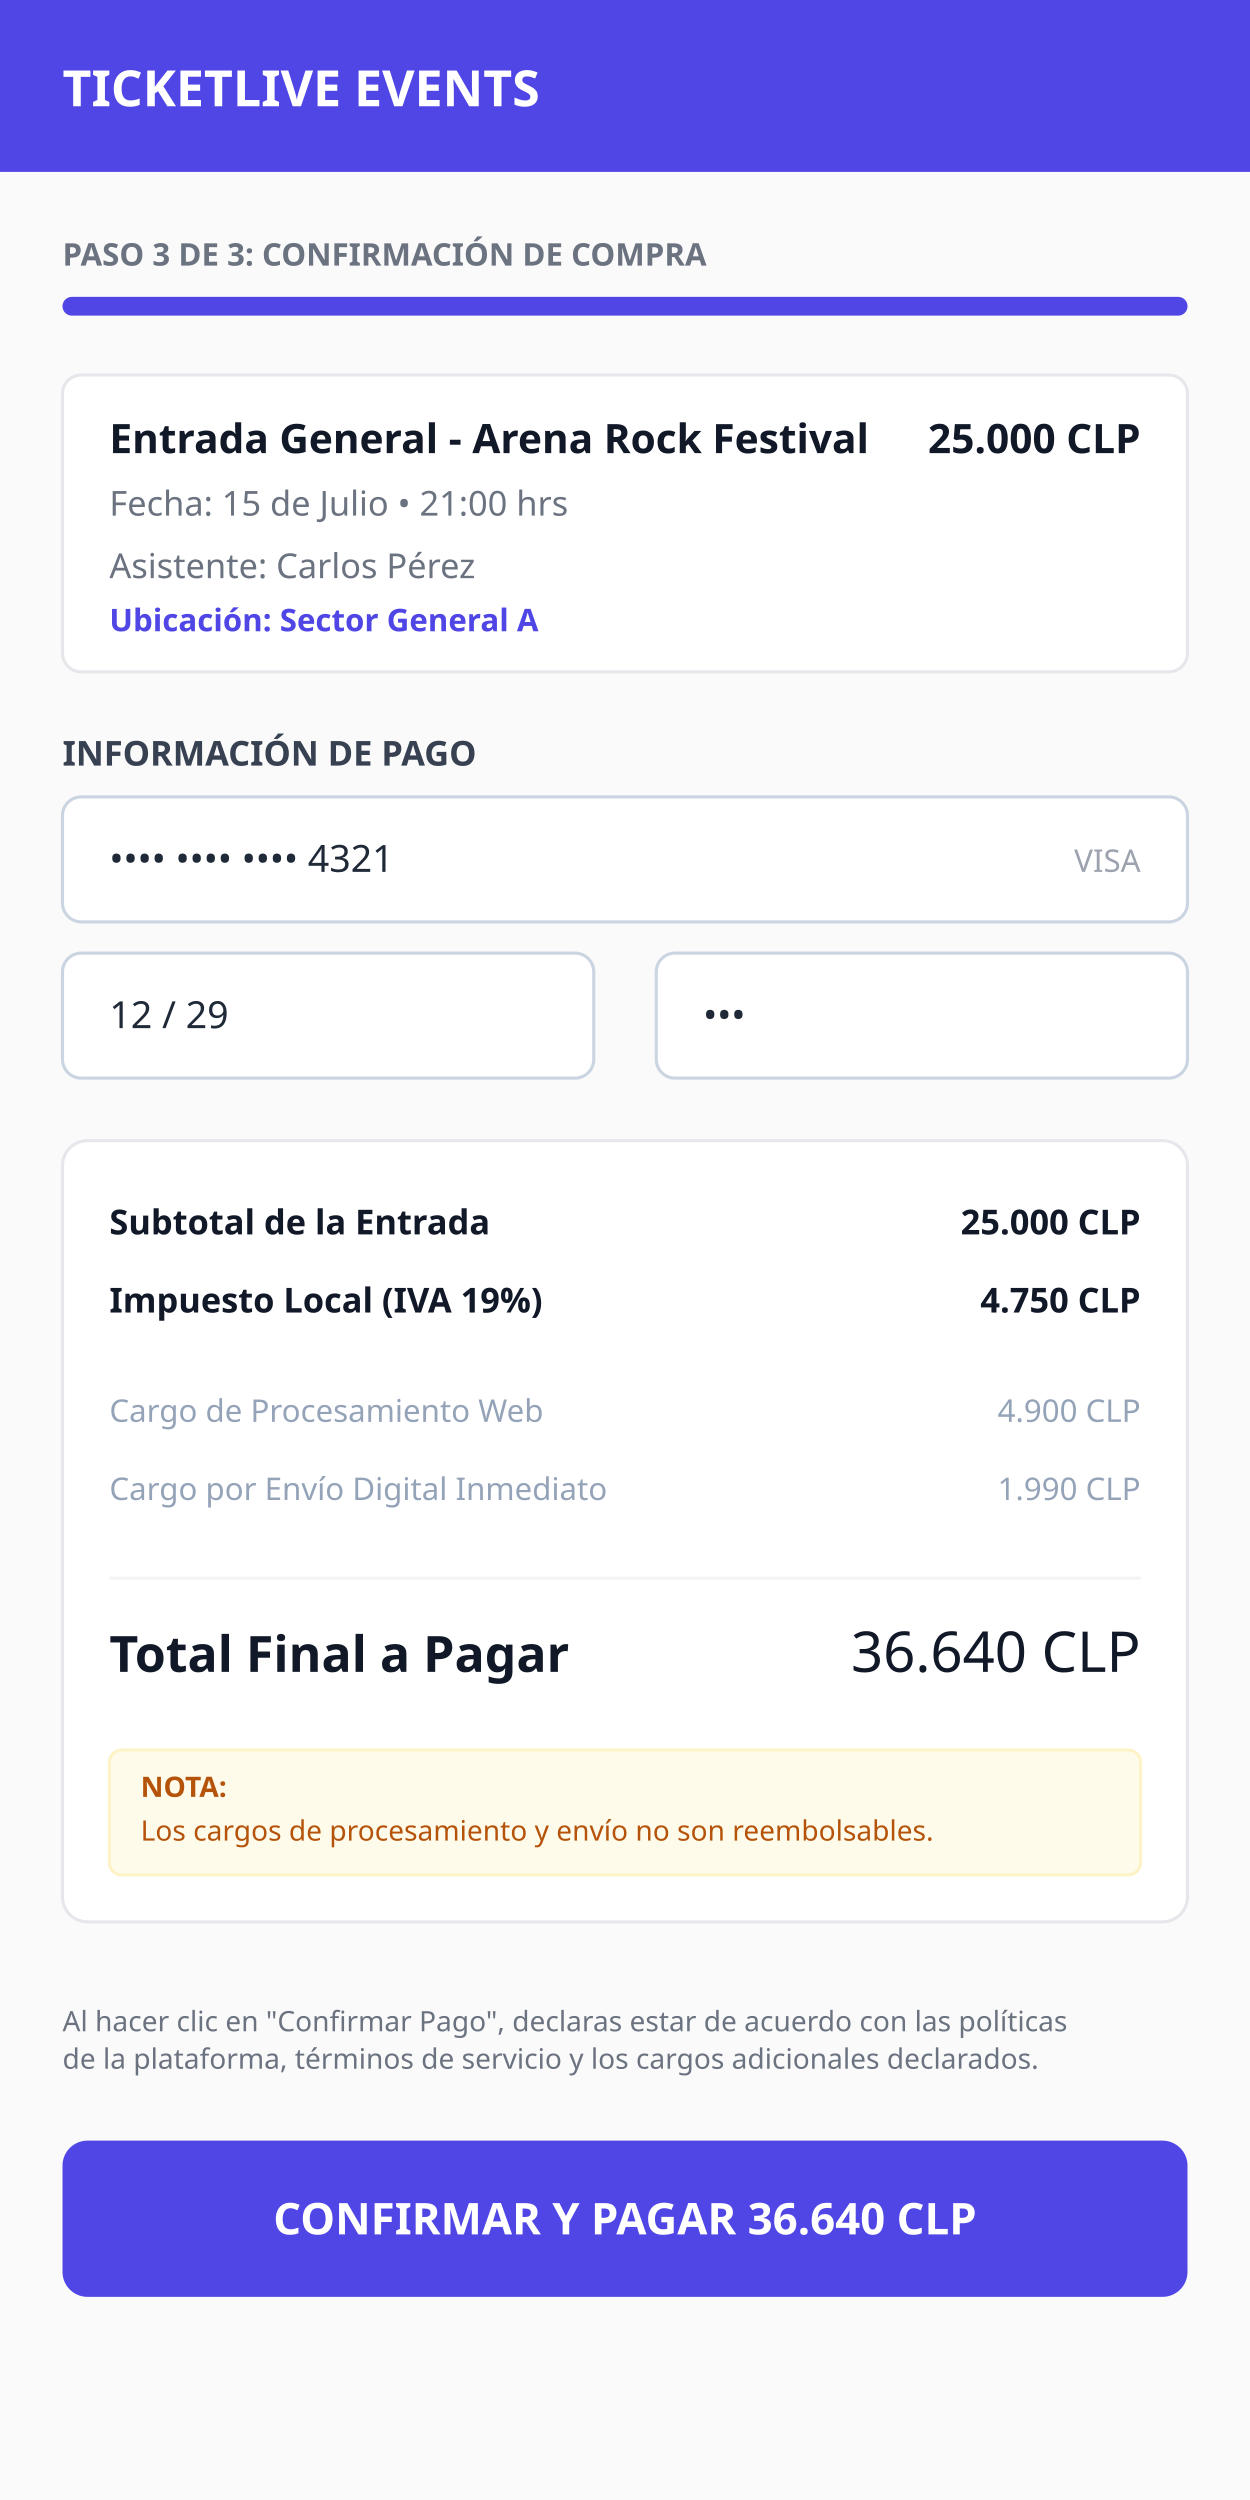
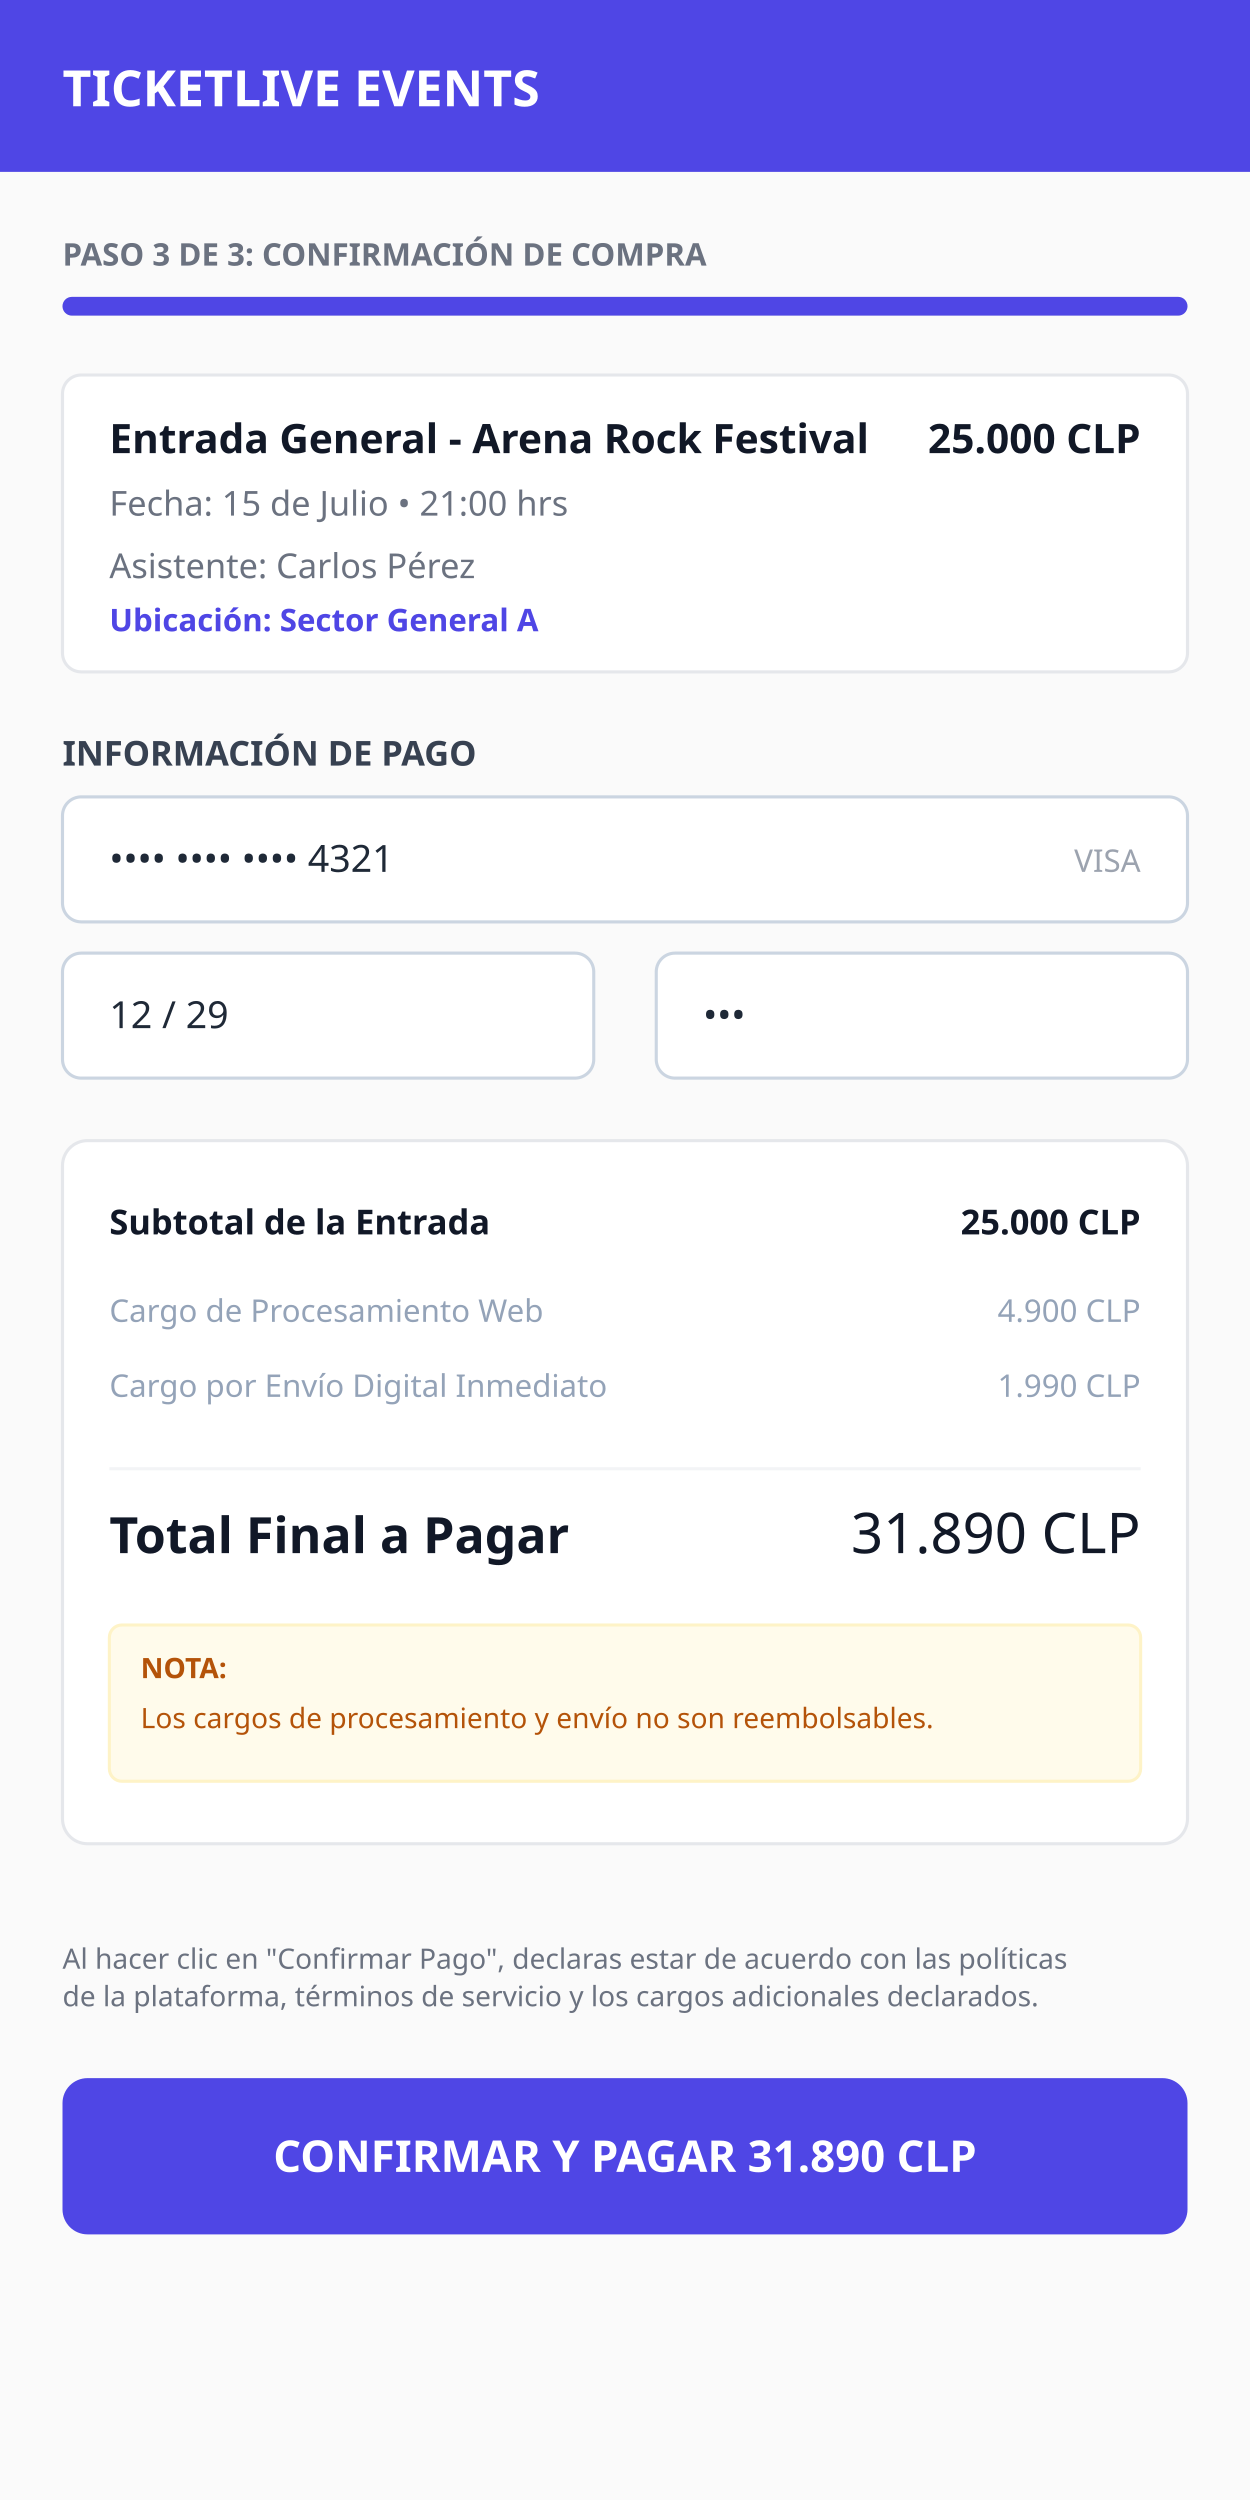
<svg xmlns="http://www.w3.org/2000/svg" width="400" height="800" viewBox="0 0 400 800" fill="none">
  <rect id="fondo-celular" width="400" height="800" fill="#fafafa" />
  <g id="header-boleteria" fill="#4f46e5">
    <rect x="0" y="0" width="400" height="55" />
    <text x="20" y="34" fill="#ffffff" font-family="sans-serif" font-size="16" font-weight="bold">TICKETLIVE EVENTS</text>
  </g>
  <g id="progreso-pasos" transform="translate(20, 70)">
    <text x="0" y="15" fill="#6b7280" font-family="sans-serif" font-size="10" font-weight="bold">PASO 3 DE 3: CONFIRMACIÓN DE COMPRA</text>
    <rect x="0" y="25" width="360" height="6" rx="3" fill="#e5e7eb" />
    <rect x="0" y="25" width="360" height="6" rx="3" fill="#4f46e5" />
  </g>
  <g id="resumen-ticket" transform="translate(20, 120)">
    <rect x="0" y="0" width="360" height="95" rx="6" fill="#ffffff" stroke="#e5e7eb" stroke-width="1" />
    <text x="15" y="25" fill="#111827" font-family="sans-serif" font-size="13" font-weight="bold">Entrada General - Arena Rock Festival</text>
    <text x="15" y="45" fill="#6b7280" font-family="sans-serif" font-size="11">Fecha: 15 de Julio • 21:00 hrs</text>
    <text x="15" y="65" fill="#6b7280" font-family="sans-serif" font-size="11">Asistente: Carlos Pérez</text>
    <text x="15" y="82" fill="#4f46e5" font-family="sans-serif" font-size="10" font-weight="bold">Ubicación: Sector General A</text>
    <text x="345" y="25" fill="#111827" font-family="sans-serif" font-size="13" font-weight="bold" text-anchor="end">25.000 CLP</text>
  </g>
  <g id="formulario-tarjeta" transform="translate(20, 230)">
    <text x="0" y="15" fill="#374151" font-family="sans-serif" font-size="11" font-weight="bold">INFORMACIÓN DE PAGO</text>
    <rect x="0" y="25" width="360" height="40" rx="6" fill="#ffffff" stroke="#cbd5e1" stroke-width="1" />
    <text x="15" y="49" fill="#1f2937" font-family="sans-serif" font-size="12">••••  ••••  ••••  4321</text>
    <text x="345" y="49" fill="#9ca3af" font-family="sans-serif" font-size="10" text-anchor="end">VISA</text>
    <rect x="0" y="75" width="170" height="40" rx="6" fill="#ffffff" stroke="#cbd5e1" stroke-width="1" />
    <text x="15" y="99" fill="#1f2937" font-family="sans-serif" font-size="12">12 / 29</text>
    <rect x="190" y="75" width="170" height="40" rx="6" fill="#ffffff" stroke="#cbd5e1" stroke-width="1" />
    <text x="205" y="99" fill="#1f2937" font-family="sans-serif" font-size="12">•••</text>
  </g>
  <g id="desglose-pagos" transform="translate(20, 365)">
-     <rect x="0" y="0" width="360" height="250" rx="8" fill="#ffffff" stroke="#e5e7eb" stroke-width="1" />
+     <rect x="0" y="0" width="360" height="225" rx="8" fill="#ffffff" stroke="#e5e7eb" stroke-width="1" />
    <text x="15" y="30" fill="#111827" font-family="sans-serif" font-size="11" font-weight="bold">Subtotal de la Entrada</text>
    <text x="345" y="30" fill="#111827" font-family="sans-serif" font-size="11" font-weight="bold" text-anchor="end">25.000 CLP</text>
-     <text x="15" y="55" fill="#111827" font-family="sans-serif" font-size="11" font-weight="bold">Impuesto Local (IVA 19%)</text>
-     <text x="345" y="55" fill="#111827" font-family="sans-serif" font-size="11" font-weight="bold" text-anchor="end">4.750 CLP</text>
-     <text x="15" y="90" fill="#94a3b8" font-family="sans-serif" font-size="10">Cargo de Procesamiento Web</text>
-     <text x="345" y="90" fill="#94a3b8" font-family="sans-serif" font-size="10" text-anchor="end">4.900 CLP</text>
-     <text x="15" y="115" fill="#94a3b8" font-family="sans-serif" font-size="10">Cargo por Envío Digital Inmediato</text>
-     <text x="345" y="115" fill="#94a3b8" font-family="sans-serif" font-size="10" text-anchor="end">1.990 CLP</text>
-     <line x1="15" y1="140" x2="345" y2="140" stroke="#f3f4f6" stroke-width="1" />
-     <text x="15" y="170" fill="#111827" font-family="sans-serif" font-size="16" font-weight="bold">Total Final a Pagar</text>
-     <text x="345" y="170" fill="#111827" font-family="sans-serif" font-size="18" font-weight="black" text-anchor="end">36.640 CLP</text>
-     <rect x="15" y="195" width="330" height="40" rx="4" fill="#fffbeb" stroke="#fef3c7" />
-     <text x="25" y="210" fill="#b45309" font-family="sans-serif" font-size="9" font-weight="bold">NOTA:</text>
-     <text x="25" y="224" fill="#b45309" font-family="sans-serif" font-size="9">Los cargos de procesamiento y envío no son reembolsables.</text>
+     <text x="15" y="58" fill="#94a3b8" font-family="sans-serif" font-size="10">Cargo de Procesamiento Web</text>
+     <text x="345" y="58" fill="#94a3b8" font-family="sans-serif" font-size="10" text-anchor="end">4.900 CLP</text>
+     <text x="15" y="82" fill="#94a3b8" font-family="sans-serif" font-size="10">Cargo por Envío Digital Inmediato</text>
+     <text x="345" y="82" fill="#94a3b8" font-family="sans-serif" font-size="10" text-anchor="end">1.990 CLP</text>
+     <line x1="15" y1="105" x2="345" y2="105" stroke="#f3f4f6" stroke-width="1" />
+     <text x="15" y="132" fill="#111827" font-family="sans-serif" font-size="16" font-weight="bold">Total Final a Pagar</text>
+     <text x="345" y="132" fill="#111827" font-family="sans-serif" font-size="18" font-weight="black" text-anchor="end">31.890 CLP</text>
+     <rect x="15" y="155" width="330" height="50" rx="4" fill="#fffbeb" stroke="#fef3c7" />
+     <text x="25" y="172" fill="#b45309" font-family="sans-serif" font-size="9" font-weight="bold">NOTA:</text>
+     <text x="25" y="188" fill="#b45309" font-family="sans-serif" font-size="9">Los cargos de procesamiento y envío no son reembolsables.</text>
  </g>
-   <g id="confirmar-pago-footer" transform="translate(20, 630)">
+   <g id="confirmar-pago-footer" transform="translate(20, 610)">
    <text x="0" y="20" fill="#6b7280" font-family="sans-serif" font-size="9">
      <tspan x="0" dy="0">Al hacer clic en "Confirmar Pago", declaras estar de acuerdo con las políticas</tspan>
      <tspan x="0" dy="12">de la plataforma, términos de servicio y los cargos adicionales declarados.</tspan>
    </text>
    <rect x="0" y="55" width="360" height="50" rx="8" fill="#4f46e5" />
-     <text x="180" y="85" fill="#ffffff" font-family="sans-serif" font-size="14" font-weight="bold" text-anchor="middle">CONFIRMAR Y PAGAR 36.640 CLP</text>
+     <text x="180" y="85" fill="#ffffff" font-family="sans-serif" font-size="14" font-weight="bold" text-anchor="middle">CONFIRMAR Y PAGAR 31.890 CLP</text>
  </g>
</svg>
